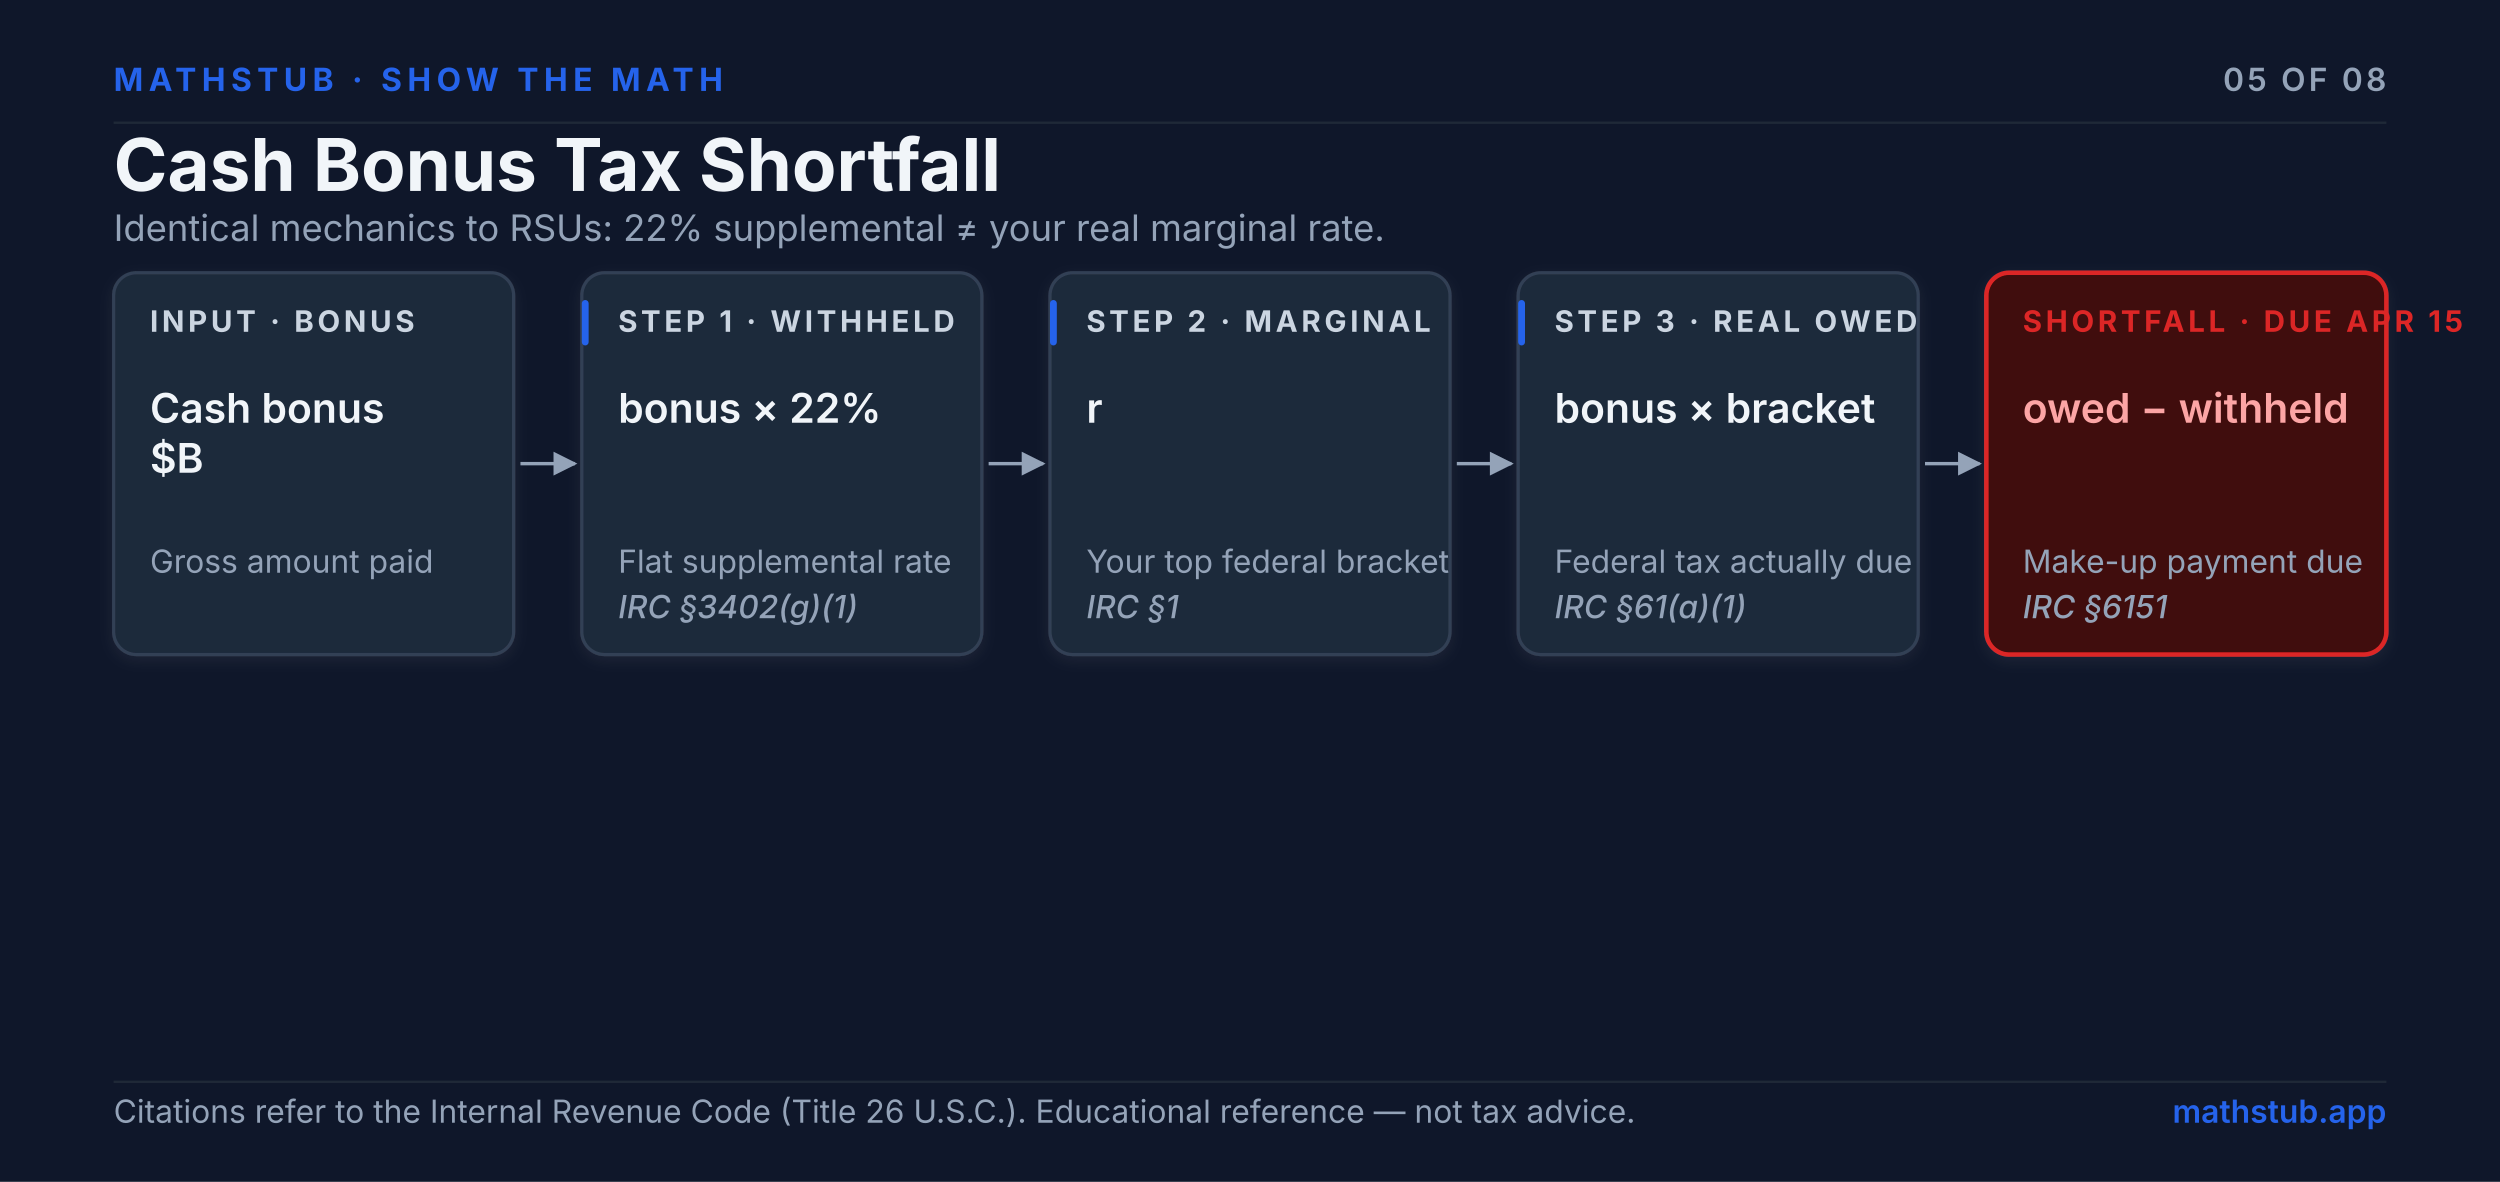
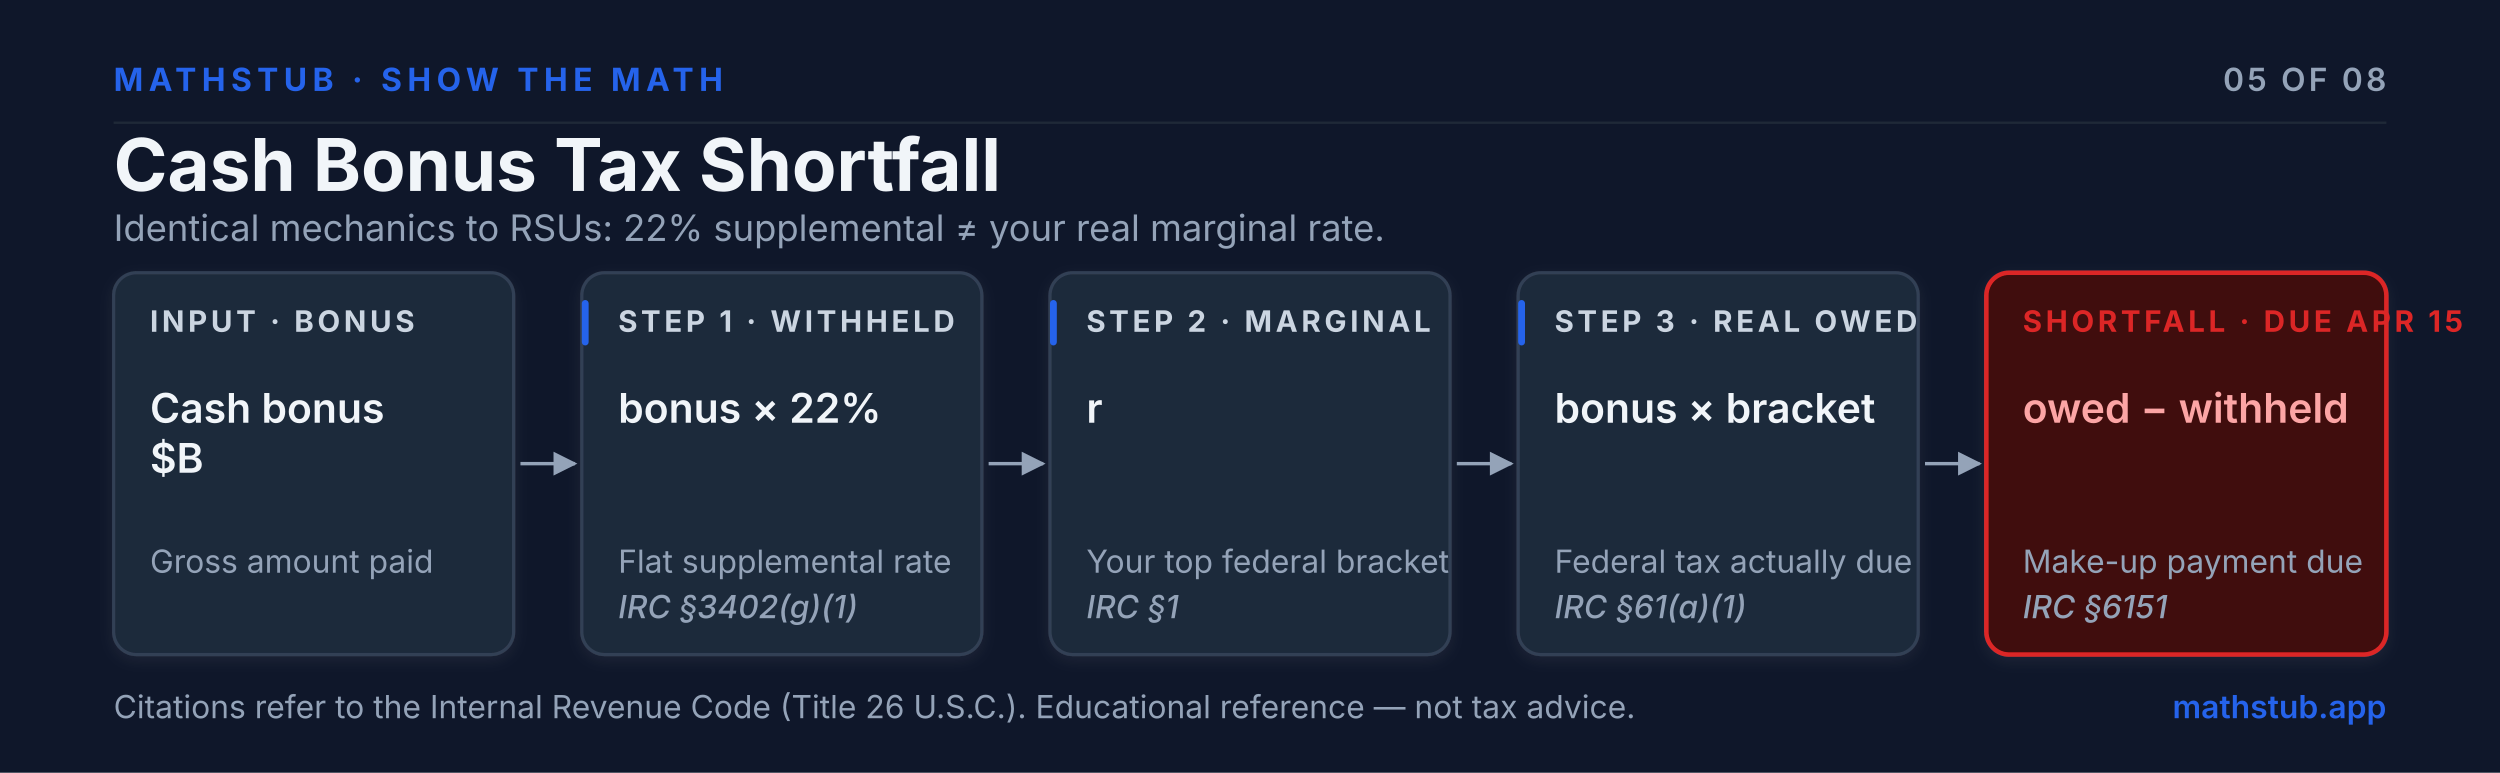
- <svg xmlns="http://www.w3.org/2000/svg" viewBox="0 0 1100 520" width="1100" height="520" font-family="Inter, system-ui, -apple-system, 'Segoe UI', sans-serif">
+ <svg xmlns="http://www.w3.org/2000/svg" viewBox="0 0 1100 340" width="1100" height="340" font-family="Inter, system-ui, -apple-system, 'Segoe UI', sans-serif">
  <defs>
    <marker id="arrow" viewBox="0 0 10 10" refX="9" refY="5" markerWidth="7" markerHeight="7" orient="auto-start-reverse">
      <path d="M0,0 L10,5 L0,10 z" fill="#94a3b8" />
    </marker>
    <filter id="boxShadow" x="-5%" y="-5%" width="110%" height="115%">
      <feDropShadow dx="0" dy="2" stdDeviation="3" flood-color="#f1f5f9" flood-opacity="0.06" />
    </filter>
  </defs>
-   <rect width="1100" height="520" fill="#0f172a" />
+   <rect width="1100" height="340" fill="#0f172a" />
  <text x="50" y="40" font-size="14" font-weight="700" fill="#2563eb" letter-spacing="2.4">MATHSTUB · SHOW THE MATH</text>
  <text x="1050" y="40" font-size="14" font-weight="600" fill="#94a3b8" text-anchor="end" letter-spacing="1.4">05 OF 08</text>
  <line x1="50" y1="54" x2="1050" y2="54" stroke="#1f2937" stroke-width="1" />
  <text x="50" y="84" font-size="32" font-weight="700" fill="#f1f5f9">Cash Bonus Tax Shortfall</text>
  <text x="50" y="106" font-size="16" font-weight="400" fill="#94a3b8">Identical mechanics to RSUs: 22% supplemental ≠ your real marginal rate.</text>
  <rect x="50" y="120" width="176" height="168" rx="10" fill="#1e293b" stroke="#334155" stroke-width="1.4" filter="url(#boxShadow)" />
  <text x="66" y="146" font-size="13" font-weight="700" fill="#cbd5e1" letter-spacing="1.6">INPUT · BONUS</text>
  <text x="66" y="186" font-size="18" font-weight="600" fill="#f1f5f9">Cash bonus</text>
  <text x="66" y="208" font-size="18" font-weight="600" fill="#f1f5f9">$B</text>
  <text x="66" y="252" font-size="14" font-weight="400" fill="#94a3b8">Gross amount paid</text>
  <line x1="229" y1="204" x2="253" y2="204" stroke="#94a3b8" stroke-width="1.5" marker-end="url(#arrow)" />
  <rect x="256" y="120" width="176" height="168" rx="10" fill="#1e293b" stroke="#334155" stroke-width="1.4" filter="url(#boxShadow)" />
  <rect x="256" y="132" width="3" height="20" rx="1.5" fill="#2563eb" />
  <text x="272" y="146" font-size="13" font-weight="700" fill="#cbd5e1" letter-spacing="1.6">STEP 1 · WITHHELD</text>
  <text x="272" y="186" font-size="18" font-weight="600" fill="#f1f5f9">bonus × 22%</text>
  <text x="272" y="252" font-size="14" font-weight="400" fill="#94a3b8">Flat supplemental rate</text>
  <text x="272" y="272" font-size="14" font-style="italic" font-weight="500" fill="#94a3b8">IRC §3402(g)(1)</text>
  <line x1="435" y1="204" x2="459" y2="204" stroke="#94a3b8" stroke-width="1.5" marker-end="url(#arrow)" />
  <rect x="462" y="120" width="176" height="168" rx="10" fill="#1e293b" stroke="#334155" stroke-width="1.4" filter="url(#boxShadow)" />
  <rect x="462" y="132" width="3" height="20" rx="1.5" fill="#2563eb" />
  <text x="478" y="146" font-size="13" font-weight="700" fill="#cbd5e1" letter-spacing="1.6">STEP 2 · MARGINAL</text>
  <text x="478" y="186" font-size="18" font-weight="600" fill="#f1f5f9">r</text>
  <text x="478" y="252" font-size="14" font-weight="400" fill="#94a3b8">Your top federal bracket</text>
  <text x="478" y="272" font-size="14" font-style="italic" font-weight="500" fill="#94a3b8">IRC §1</text>
  <line x1="641" y1="204" x2="665" y2="204" stroke="#94a3b8" stroke-width="1.5" marker-end="url(#arrow)" />
  <rect x="668" y="120" width="176" height="168" rx="10" fill="#1e293b" stroke="#334155" stroke-width="1.4" filter="url(#boxShadow)" />
  <rect x="668" y="132" width="3" height="20" rx="1.5" fill="#2563eb" />
  <text x="684" y="146" font-size="13" font-weight="700" fill="#cbd5e1" letter-spacing="1.6">STEP 3 · REAL OWED</text>
  <text x="684" y="186" font-size="18" font-weight="600" fill="#f1f5f9">bonus × bracket</text>
  <text x="684" y="252" font-size="14" font-weight="400" fill="#94a3b8">Federal tax actually due</text>
  <text x="684" y="272" font-size="14" font-style="italic" font-weight="500" fill="#94a3b8">IRC §61(a)(1)</text>
  <line x1="847" y1="204" x2="871" y2="204" stroke="#94a3b8" stroke-width="1.5" marker-end="url(#arrow)" />
  <rect x="874" y="120" width="176" height="168" rx="10" fill="#3f0a0a" stroke="#dc2626" stroke-width="2" filter="url(#boxShadow)" />
  <text x="890" y="146" font-size="13" font-weight="700" fill="#dc2626" letter-spacing="1.6">SHORTFALL · DUE APR 15</text>
  <text x="890" y="186" font-size="18" font-weight="600" fill="#fca5a5">owed − withheld</text>
  <text x="890" y="252" font-size="14" font-weight="400" fill="#94a3b8">Make-up payment due</text>
  <text x="890" y="272" font-size="14" font-style="italic" font-weight="500" fill="#94a3b8">IRC §6151</text>
  <line x1="50" y1="476" x2="1050" y2="476" stroke="#1f2937" stroke-width="1" />
-   <text x="50" y="494" font-size="14" fill="#94a3b8">Citations refer to the Internal Revenue Code (Title 26 U.S.C.). Educational reference — not tax advice.</text>
-   <text x="1050" y="494" font-size="14" font-weight="600" fill="#2563eb" text-anchor="end">mathstub.app</text>
+   <text x="50" y="316" font-size="14" fill="#94a3b8">Citations refer to the Internal Revenue Code (Title 26 U.S.C.). Educational reference — not tax advice.</text>
+   <text x="1050" y="316" font-size="14" font-weight="600" fill="#2563eb" text-anchor="end">mathstub.app</text>
</svg>
